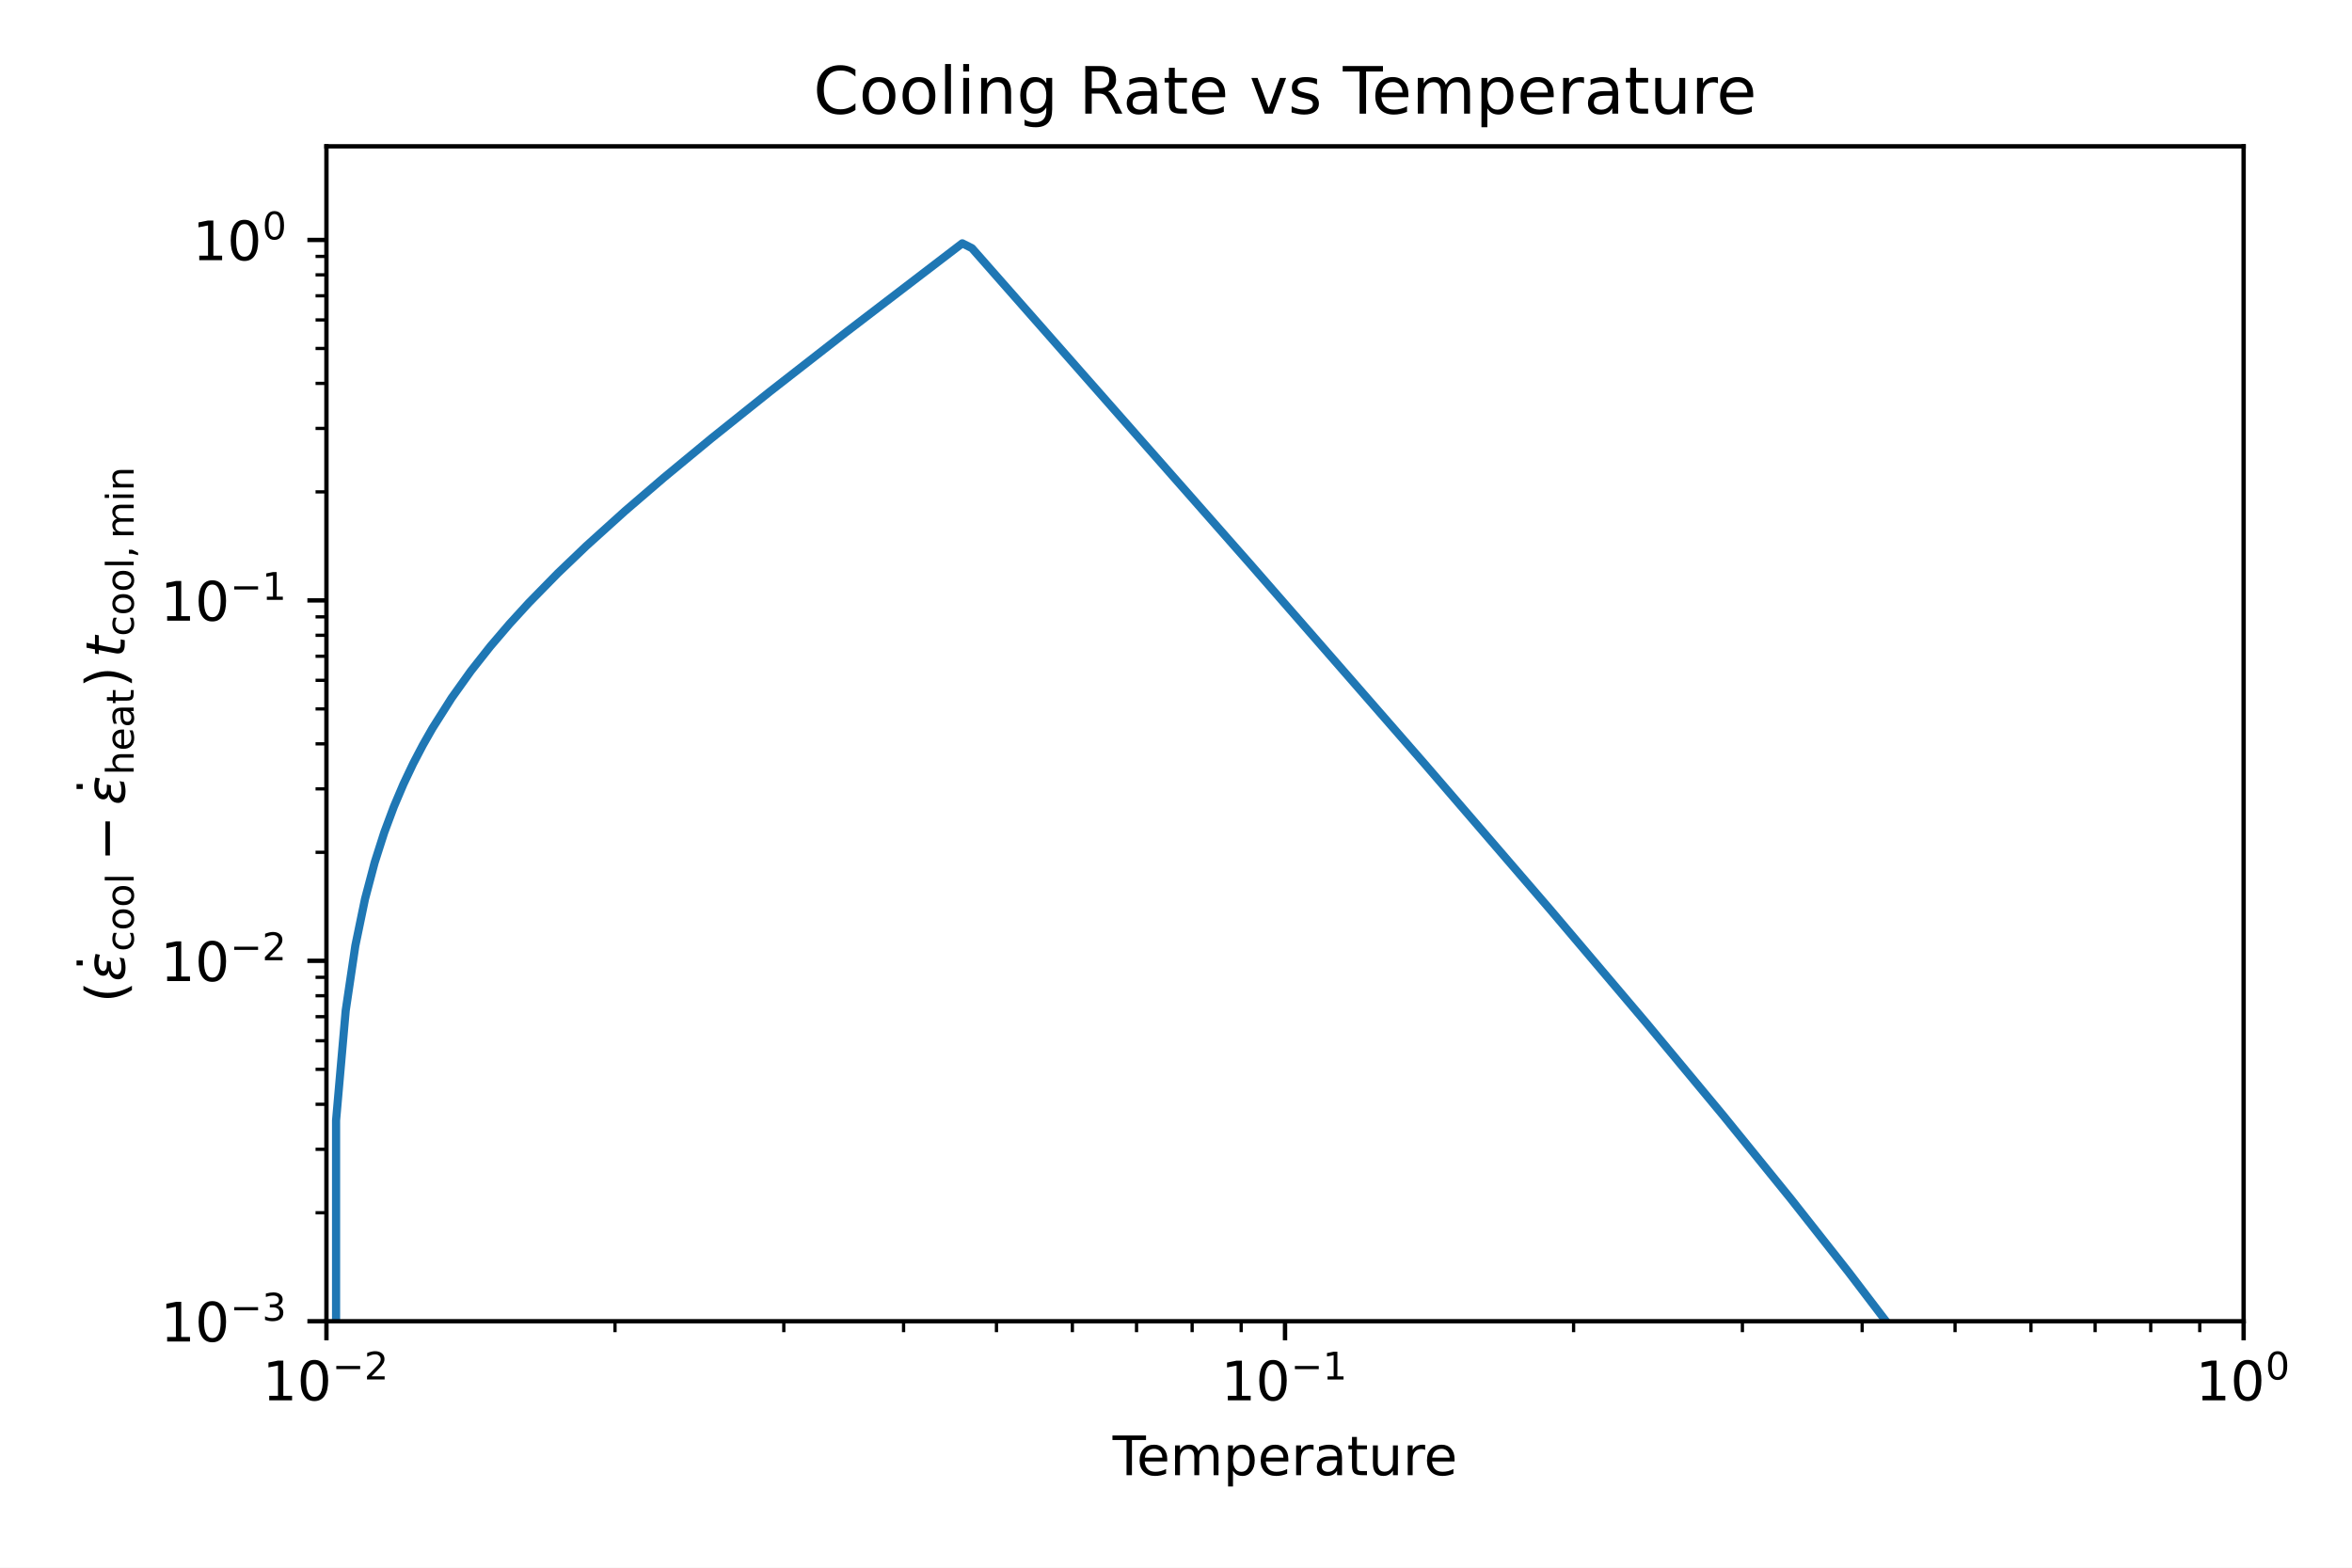
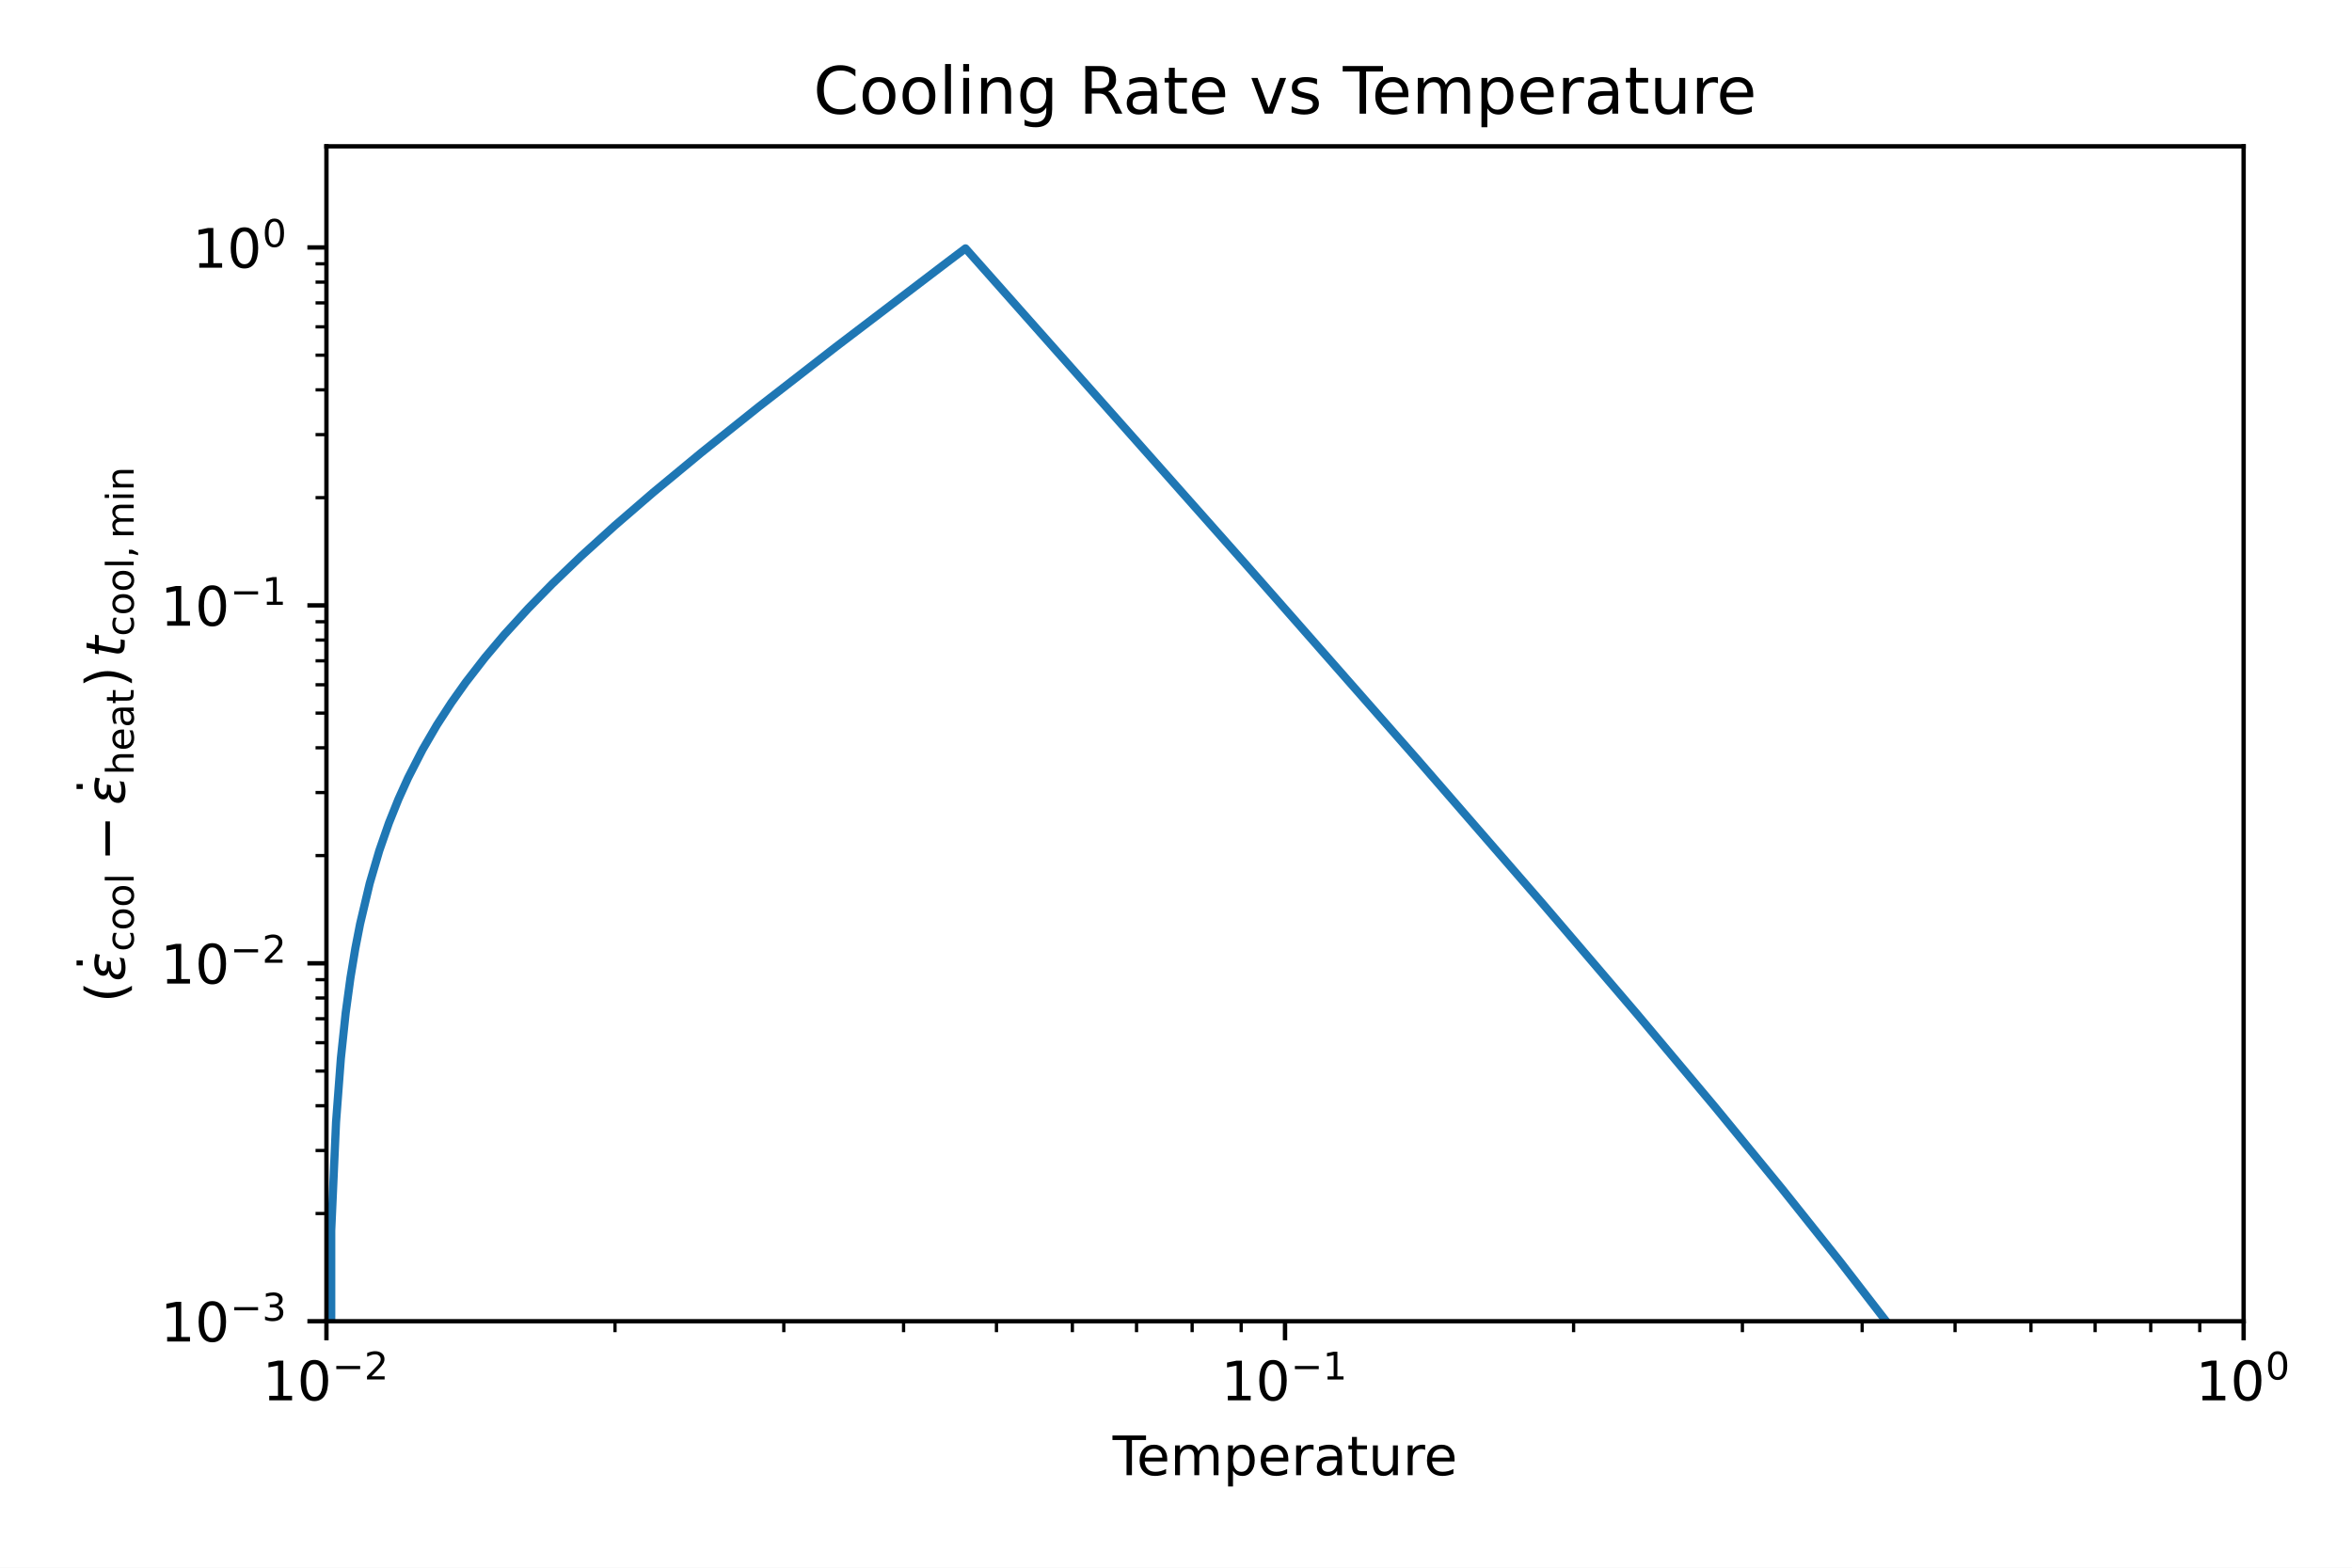
<svg xmlns="http://www.w3.org/2000/svg" xmlns:xlink="http://www.w3.org/1999/xlink" width="432pt" height="288pt" viewBox="0 0 432 288" version="1.1">
  <defs>
    <style type="text/css">*{stroke-linejoin: round; stroke-linecap: butt}</style>
  </defs>
  <g id="figure_1">
    <g id="patch_1">
      <path d="M 0 288  L 432 288  L 432 0  L 0 0  z " style="fill: #ffffff" />
    </g>
    <g id="axes_1">
      <g id="patch_2">
        <path d="M 59.958 242.728  L 412.094 242.728  L 412.094 26.88  L 59.958 26.88  z " style="fill: #ffffff" />
      </g>
      <g id="matplotlib.axis_1">
        <g id="xtick_1">
          <g id="line2d_1">
            <defs>
-               <path id="ma343bfcb32" d="M 0 0  L 0 3.5  " style="stroke: #000000; stroke-width: 0.8" />
+               <path id="ma0cba46d5f" d="M 0 0  L 0 3.5  " style="stroke: #000000; stroke-width: 0.8" />
            </defs>
            <g>
-               <use xlink:href="#ma343bfcb32" x="59.958" y="242.728" style="stroke: #000000; stroke-width: 0.8" />
+               <use xlink:href="#ma0cba46d5f" x="59.958" y="242.728" style="stroke: #000000; stroke-width: 0.8" />
            </g>
          </g>
          <g id="text_1">
            <g transform="translate(48.2083 257.3264) scale(0.1 -0.1)">
              <defs>
                <path id="DejaVuSans-31" d="M 794 531  L 1825 531  L 1825 4091  L 703 3866  L 703 4441  L 1819 4666  L 2450 4666  L 2450 531  L 3481 531  L 3481 0  L 794 0  L 794 531  z " transform="scale(0.015625)" />
                <path id="DejaVuSans-30" d="M 2034 4250  Q 1547 4250 1301 3770  Q 1056 3291 1056 2328  Q 1056 1369 1301 889  Q 1547 409 2034 409  Q 2525 409 2770 889  Q 3016 1369 3016 2328  Q 3016 3291 2770 3770  Q 2525 4250 2034 4250  z M 2034 4750  Q 2819 4750 3233 4129  Q 3647 3509 3647 2328  Q 3647 1150 3233 529  Q 2819 -91 2034 -91  Q 1250 -91 836 529  Q 422 1150 422 2328  Q 422 3509 836 4129  Q 1250 4750 2034 4750  z " transform="scale(0.015625)" />
                <path id="DejaVuSans-2212" d="M 678 2272  L 4684 2272  L 4684 1741  L 678 1741  L 678 2272  z " transform="scale(0.015625)" />
                <path id="DejaVuSans-32" d="M 1228 531  L 3431 531  L 3431 0  L 469 0  L 469 531  Q 828 903 1448 1529  Q 2069 2156 2228 2338  Q 2531 2678 2651 2914  Q 2772 3150 2772 3378  Q 2772 3750 2511 3984  Q 2250 4219 1831 4219  Q 1534 4219 1204 4116  Q 875 4013 500 3803  L 500 4441  Q 881 4594 1212 4672  Q 1544 4750 1819 4750  Q 2544 4750 2975 4387  Q 3406 4025 3406 3419  Q 3406 3131 3298 2873  Q 3191 2616 2906 2266  Q 2828 2175 2409 1742  Q 1991 1309 1228 531  z " transform="scale(0.015625)" />
              </defs>
              <use xlink:href="#DejaVuSans-31" transform="translate(0 0.765625)" />
              <use xlink:href="#DejaVuSans-30" transform="translate(63.62305 0.765625)" />
              <use xlink:href="#DejaVuSans-2212" transform="translate(128.2031 39.04688) scale(0.7)" />
              <use xlink:href="#DejaVuSans-32" transform="translate(186.8555 39.04688) scale(0.7)" />
            </g>
          </g>
        </g>
        <g id="xtick_2">
          <g id="line2d_2">
            <g>
-               <use xlink:href="#ma343bfcb32" x="236.026" y="242.728" style="stroke: #000000; stroke-width: 0.8" />
+               <use xlink:href="#ma0cba46d5f" x="236.026" y="242.728" style="stroke: #000000; stroke-width: 0.8" />
            </g>
          </g>
          <g id="text_2">
            <g transform="translate(224.276 257.3264) scale(0.1 -0.1)">
              <use xlink:href="#DejaVuSans-31" transform="translate(0 0.684375)" />
              <use xlink:href="#DejaVuSans-30" transform="translate(63.62305 0.684375)" />
              <use xlink:href="#DejaVuSans-2212" transform="translate(128.2031 38.96563) scale(0.7)" />
              <use xlink:href="#DejaVuSans-31" transform="translate(186.8555 38.96563) scale(0.7)" />
            </g>
          </g>
        </g>
        <g id="xtick_3">
          <g id="line2d_3">
            <g>
-               <use xlink:href="#ma343bfcb32" x="412.094" y="242.728" style="stroke: #000000; stroke-width: 0.8" />
+               <use xlink:href="#ma0cba46d5f" x="412.094" y="242.728" style="stroke: #000000; stroke-width: 0.8" />
            </g>
          </g>
          <g id="text_3">
            <g transform="translate(403.2937 257.3264) scale(0.1 -0.1)">
              <use xlink:href="#DejaVuSans-31" transform="translate(0 0.765625)" />
              <use xlink:href="#DejaVuSans-30" transform="translate(63.62305 0.765625)" />
              <use xlink:href="#DejaVuSans-30" transform="translate(128.2031 39.04688) scale(0.7)" />
            </g>
          </g>
        </g>
        <g id="xtick_4">
          <g id="line2d_4">
            <defs>
-               <path id="mf8eefe575a" d="M 0 0  L 0 2  " style="stroke: #000000; stroke-width: 0.6" />
+               <path id="m6f1d7d850b" d="M 0 0  L 0 2  " style="stroke: #000000; stroke-width: 0.6" />
            </defs>
            <g>
-               <use xlink:href="#mf8eefe575a" x="112.96" y="242.728" style="stroke: #000000; stroke-width: 0.6" />
+               <use xlink:href="#m6f1d7d850b" x="112.96" y="242.728" style="stroke: #000000; stroke-width: 0.6" />
            </g>
          </g>
        </g>
        <g id="xtick_5">
          <g id="line2d_5">
            <g>
-               <use xlink:href="#mf8eefe575a" x="143.964" y="242.728" style="stroke: #000000; stroke-width: 0.6" />
+               <use xlink:href="#m6f1d7d850b" x="143.964" y="242.728" style="stroke: #000000; stroke-width: 0.6" />
            </g>
          </g>
        </g>
        <g id="xtick_6">
          <g id="line2d_6">
            <g>
-               <use xlink:href="#mf8eefe575a" x="165.962" y="242.728" style="stroke: #000000; stroke-width: 0.6" />
+               <use xlink:href="#m6f1d7d850b" x="165.962" y="242.728" style="stroke: #000000; stroke-width: 0.6" />
            </g>
          </g>
        </g>
        <g id="xtick_7">
          <g id="line2d_7">
            <g>
-               <use xlink:href="#mf8eefe575a" x="183.024" y="242.728" style="stroke: #000000; stroke-width: 0.6" />
+               <use xlink:href="#m6f1d7d850b" x="183.024" y="242.728" style="stroke: #000000; stroke-width: 0.6" />
            </g>
          </g>
        </g>
        <g id="xtick_8">
          <g id="line2d_8">
            <g>
-               <use xlink:href="#mf8eefe575a" x="196.966" y="242.728" style="stroke: #000000; stroke-width: 0.6" />
+               <use xlink:href="#m6f1d7d850b" x="196.966" y="242.728" style="stroke: #000000; stroke-width: 0.6" />
            </g>
          </g>
        </g>
        <g id="xtick_9">
          <g id="line2d_9">
            <g>
-               <use xlink:href="#mf8eefe575a" x="208.753" y="242.728" style="stroke: #000000; stroke-width: 0.6" />
+               <use xlink:href="#m6f1d7d850b" x="208.753" y="242.728" style="stroke: #000000; stroke-width: 0.6" />
            </g>
          </g>
        </g>
        <g id="xtick_10">
          <g id="line2d_10">
            <g>
-               <use xlink:href="#mf8eefe575a" x="218.963" y="242.728" style="stroke: #000000; stroke-width: 0.6" />
+               <use xlink:href="#m6f1d7d850b" x="218.963" y="242.728" style="stroke: #000000; stroke-width: 0.6" />
            </g>
          </g>
        </g>
        <g id="xtick_11">
          <g id="line2d_11">
            <g>
-               <use xlink:href="#mf8eefe575a" x="227.97" y="242.728" style="stroke: #000000; stroke-width: 0.6" />
+               <use xlink:href="#m6f1d7d850b" x="227.97" y="242.728" style="stroke: #000000; stroke-width: 0.6" />
            </g>
          </g>
        </g>
        <g id="xtick_12">
          <g id="line2d_12">
            <g>
-               <use xlink:href="#mf8eefe575a" x="289.028" y="242.728" style="stroke: #000000; stroke-width: 0.6" />
+               <use xlink:href="#m6f1d7d850b" x="289.028" y="242.728" style="stroke: #000000; stroke-width: 0.6" />
            </g>
          </g>
        </g>
        <g id="xtick_13">
          <g id="line2d_13">
            <g>
-               <use xlink:href="#mf8eefe575a" x="320.032" y="242.728" style="stroke: #000000; stroke-width: 0.6" />
+               <use xlink:href="#m6f1d7d850b" x="320.032" y="242.728" style="stroke: #000000; stroke-width: 0.6" />
            </g>
          </g>
        </g>
        <g id="xtick_14">
          <g id="line2d_14">
            <g>
-               <use xlink:href="#mf8eefe575a" x="342.029" y="242.728" style="stroke: #000000; stroke-width: 0.6" />
+               <use xlink:href="#m6f1d7d850b" x="342.029" y="242.728" style="stroke: #000000; stroke-width: 0.6" />
            </g>
          </g>
        </g>
        <g id="xtick_15">
          <g id="line2d_15">
            <g>
-               <use xlink:href="#mf8eefe575a" x="359.092" y="242.728" style="stroke: #000000; stroke-width: 0.6" />
+               <use xlink:href="#m6f1d7d850b" x="359.092" y="242.728" style="stroke: #000000; stroke-width: 0.6" />
            </g>
          </g>
        </g>
        <g id="xtick_16">
          <g id="line2d_16">
            <g>
-               <use xlink:href="#mf8eefe575a" x="373.033" y="242.728" style="stroke: #000000; stroke-width: 0.6" />
+               <use xlink:href="#m6f1d7d850b" x="373.033" y="242.728" style="stroke: #000000; stroke-width: 0.6" />
            </g>
          </g>
        </g>
        <g id="xtick_17">
          <g id="line2d_17">
            <g>
-               <use xlink:href="#mf8eefe575a" x="384.82" y="242.728" style="stroke: #000000; stroke-width: 0.6" />
+               <use xlink:href="#m6f1d7d850b" x="384.82" y="242.728" style="stroke: #000000; stroke-width: 0.6" />
            </g>
          </g>
        </g>
        <g id="xtick_18">
          <g id="line2d_18">
            <g>
-               <use xlink:href="#mf8eefe575a" x="395.031" y="242.728" style="stroke: #000000; stroke-width: 0.6" />
+               <use xlink:href="#m6f1d7d850b" x="395.031" y="242.728" style="stroke: #000000; stroke-width: 0.6" />
            </g>
          </g>
        </g>
        <g id="xtick_19">
          <g id="line2d_19">
            <g>
-               <use xlink:href="#mf8eefe575a" x="404.037" y="242.728" style="stroke: #000000; stroke-width: 0.6" />
+               <use xlink:href="#m6f1d7d850b" x="404.037" y="242.728" style="stroke: #000000; stroke-width: 0.6" />
            </g>
          </g>
        </g>
        <g id="text_4">
          <g transform="translate(204.3564 271.0046) scale(0.1 -0.1)">
            <defs>
              <path id="DejaVuSans-54" d="M -19 4666  L 3928 4666  L 3928 4134  L 2272 4134  L 2272 0  L 1638 0  L 1638 4134  L -19 4134  L -19 4666  z " transform="scale(0.015625)" />
              <path id="DejaVuSans-65" d="M 3597 1894  L 3597 1613  L 953 1613  Q 991 1019 1311 708  Q 1631 397 2203 397  Q 2534 397 2845 478  Q 3156 559 3463 722  L 3463 178  Q 3153 47 2828 -22  Q 2503 -91 2169 -91  Q 1331 -91 842 396  Q 353 884 353 1716  Q 353 2575 817 3079  Q 1281 3584 2069 3584  Q 2775 3584 3186 3129  Q 3597 2675 3597 1894  z M 3022 2063  Q 3016 2534 2758 2815  Q 2500 3097 2075 3097  Q 1594 3097 1305 2825  Q 1016 2553 972 2059  L 3022 2063  z " transform="scale(0.015625)" />
              <path id="DejaVuSans-6d" d="M 3328 2828  Q 3544 3216 3844 3400  Q 4144 3584 4550 3584  Q 5097 3584 5394 3201  Q 5691 2819 5691 2113  L 5691 0  L 5113 0  L 5113 2094  Q 5113 2597 4934 2840  Q 4756 3084 4391 3084  Q 3944 3084 3684 2787  Q 3425 2491 3425 1978  L 3425 0  L 2847 0  L 2847 2094  Q 2847 2600 2669 2842  Q 2491 3084 2119 3084  Q 1678 3084 1418 2786  Q 1159 2488 1159 1978  L 1159 0  L 581 0  L 581 3500  L 1159 3500  L 1159 2956  Q 1356 3278 1631 3431  Q 1906 3584 2284 3584  Q 2666 3584 2933 3390  Q 3200 3197 3328 2828  z " transform="scale(0.015625)" />
              <path id="DejaVuSans-70" d="M 1159 525  L 1159 -1331  L 581 -1331  L 581 3500  L 1159 3500  L 1159 2969  Q 1341 3281 1617 3432  Q 1894 3584 2278 3584  Q 2916 3584 3314 3078  Q 3713 2572 3713 1747  Q 3713 922 3314 415  Q 2916 -91 2278 -91  Q 1894 -91 1617 61  Q 1341 213 1159 525  z M 3116 1747  Q 3116 2381 2855 2742  Q 2594 3103 2138 3103  Q 1681 3103 1420 2742  Q 1159 2381 1159 1747  Q 1159 1113 1420 752  Q 1681 391 2138 391  Q 2594 391 2855 752  Q 3116 1113 3116 1747  z " transform="scale(0.015625)" />
              <path id="DejaVuSans-72" d="M 2631 2963  Q 2534 3019 2420 3045  Q 2306 3072 2169 3072  Q 1681 3072 1420 2755  Q 1159 2438 1159 1844  L 1159 0  L 581 0  L 581 3500  L 1159 3500  L 1159 2956  Q 1341 3275 1631 3429  Q 1922 3584 2338 3584  Q 2397 3584 2469 3576  Q 2541 3569 2628 3553  L 2631 2963  z " transform="scale(0.015625)" />
              <path id="DejaVuSans-61" d="M 2194 1759  Q 1497 1759 1228 1600  Q 959 1441 959 1056  Q 959 750 1161 570  Q 1363 391 1709 391  Q 2188 391 2477 730  Q 2766 1069 2766 1631  L 2766 1759  L 2194 1759  z M 3341 1997  L 3341 0  L 2766 0  L 2766 531  Q 2569 213 2275 61  Q 1981 -91 1556 -91  Q 1019 -91 701 211  Q 384 513 384 1019  Q 384 1609 779 1909  Q 1175 2209 1959 2209  L 2766 2209  L 2766 2266  Q 2766 2663 2505 2880  Q 2244 3097 1772 3097  Q 1472 3097 1187 3025  Q 903 2953 641 2809  L 641 3341  Q 956 3463 1253 3523  Q 1550 3584 1831 3584  Q 2591 3584 2966 3190  Q 3341 2797 3341 1997  z " transform="scale(0.015625)" />
              <path id="DejaVuSans-74" d="M 1172 4494  L 1172 3500  L 2356 3500  L 2356 3053  L 1172 3053  L 1172 1153  Q 1172 725 1289 603  Q 1406 481 1766 481  L 2356 481  L 2356 0  L 1766 0  Q 1100 0 847 248  Q 594 497 594 1153  L 594 3053  L 172 3053  L 172 3500  L 594 3500  L 594 4494  L 1172 4494  z " transform="scale(0.015625)" />
              <path id="DejaVuSans-75" d="M 544 1381  L 544 3500  L 1119 3500  L 1119 1403  Q 1119 906 1312 657  Q 1506 409 1894 409  Q 2359 409 2629 706  Q 2900 1003 2900 1516  L 2900 3500  L 3475 3500  L 3475 0  L 2900 0  L 2900 538  Q 2691 219 2414 64  Q 2138 -91 1772 -91  Q 1169 -91 856 284  Q 544 659 544 1381  z M 1991 3584  L 1991 3584  z " transform="scale(0.015625)" />
            </defs>
            <use xlink:href="#DejaVuSans-54" />
            <use xlink:href="#DejaVuSans-65" transform="translate(44.08398 0)" />
            <use xlink:href="#DejaVuSans-6d" transform="translate(105.6074 0)" />
            <use xlink:href="#DejaVuSans-70" transform="translate(203.0195 0)" />
            <use xlink:href="#DejaVuSans-65" transform="translate(266.4961 0)" />
            <use xlink:href="#DejaVuSans-72" transform="translate(328.0195 0)" />
            <use xlink:href="#DejaVuSans-61" transform="translate(369.1328 0)" />
            <use xlink:href="#DejaVuSans-74" transform="translate(430.4121 0)" />
            <use xlink:href="#DejaVuSans-75" transform="translate(469.6211 0)" />
            <use xlink:href="#DejaVuSans-72" transform="translate(533 0)" />
            <use xlink:href="#DejaVuSans-65" transform="translate(571.8633 0)" />
          </g>
        </g>
      </g>
      <g id="matplotlib.axis_2">
        <g id="ytick_1">
          <g id="line2d_20">
            <defs>
-               <path id="mff6bda0720" d="M 0 0  L -3.5 0  " style="stroke: #000000; stroke-width: 0.8" />
+               <path id="m387586d497" d="M 0 0  L -3.5 0  " style="stroke: #000000; stroke-width: 0.8" />
            </defs>
            <g>
-               <use xlink:href="#mff6bda0720" x="59.958" y="242.728" style="stroke: #000000; stroke-width: 0.8" />
+               <use xlink:href="#m387586d497" x="59.958" y="242.728" style="stroke: #000000; stroke-width: 0.8" />
            </g>
          </g>
          <g id="text_5">
            <g transform="translate(29.4583 246.5272) scale(0.1 -0.1)">
              <defs>
                <path id="DejaVuSans-33" d="M 2597 2516  Q 3050 2419 3304 2112  Q 3559 1806 3559 1356  Q 3559 666 3084 287  Q 2609 -91 1734 -91  Q 1441 -91 1130 -33  Q 819 25 488 141  L 488 750  Q 750 597 1062 519  Q 1375 441 1716 441  Q 2309 441 2620 675  Q 2931 909 2931 1356  Q 2931 1769 2642 2001  Q 2353 2234 1838 2234  L 1294 2234  L 1294 2753  L 1863 2753  Q 2328 2753 2575 2939  Q 2822 3125 2822 3475  Q 2822 3834 2567 4026  Q 2313 4219 1838 4219  Q 1578 4219 1281 4162  Q 984 4106 628 3988  L 628 4550  Q 988 4650 1302 4700  Q 1616 4750 1894 4750  Q 2613 4750 3031 4423  Q 3450 4097 3450 3541  Q 3450 3153 3228 2886  Q 3006 2619 2597 2516  z " transform="scale(0.015625)" />
              </defs>
              <use xlink:href="#DejaVuSans-31" transform="translate(0 0.765625)" />
              <use xlink:href="#DejaVuSans-30" transform="translate(63.62305 0.765625)" />
              <use xlink:href="#DejaVuSans-2212" transform="translate(128.2031 39.04688) scale(0.7)" />
              <use xlink:href="#DejaVuSans-33" transform="translate(186.8555 39.04688) scale(0.7)" />
            </g>
          </g>
        </g>
        <g id="ytick_2">
          <g id="line2d_21">
            <g>
-               <use xlink:href="#mff6bda0720" x="59.958" y="176.512" style="stroke: #000000; stroke-width: 0.8" />
+               <use xlink:href="#m387586d497" x="59.958" y="176.971" style="stroke: #000000; stroke-width: 0.8" />
            </g>
          </g>
          <g id="text_6">
-             <g transform="translate(29.4583 180.3111) scale(0.1 -0.1)">
+             <g transform="translate(29.4583 180.7702) scale(0.1 -0.1)">
              <use xlink:href="#DejaVuSans-31" transform="translate(0 0.765625)" />
              <use xlink:href="#DejaVuSans-30" transform="translate(63.62305 0.765625)" />
              <use xlink:href="#DejaVuSans-2212" transform="translate(128.2031 39.04688) scale(0.7)" />
              <use xlink:href="#DejaVuSans-32" transform="translate(186.8555 39.04688) scale(0.7)" />
            </g>
          </g>
        </g>
        <g id="ytick_3">
          <g id="line2d_22">
            <g>
-               <use xlink:href="#mff6bda0720" x="59.958" y="110.296" style="stroke: #000000; stroke-width: 0.8" />
+               <use xlink:href="#m387586d497" x="59.958" y="111.214" style="stroke: #000000; stroke-width: 0.8" />
            </g>
          </g>
          <g id="text_7">
-             <g transform="translate(29.4583 114.095) scale(0.1 -0.1)">
+             <g transform="translate(29.4583 115.0132) scale(0.1 -0.1)">
              <use xlink:href="#DejaVuSans-31" transform="translate(0 0.684375)" />
              <use xlink:href="#DejaVuSans-30" transform="translate(63.62305 0.684375)" />
              <use xlink:href="#DejaVuSans-2212" transform="translate(128.2031 38.96563) scale(0.7)" />
              <use xlink:href="#DejaVuSans-31" transform="translate(186.8555 38.96563) scale(0.7)" />
            </g>
          </g>
        </g>
        <g id="ytick_4">
          <g id="line2d_23">
            <g>
-               <use xlink:href="#mff6bda0720" x="59.958" y="44.08" style="stroke: #000000; stroke-width: 0.8" />
+               <use xlink:href="#m387586d497" x="59.958" y="45.457" style="stroke: #000000; stroke-width: 0.8" />
            </g>
          </g>
          <g id="text_8">
-             <g transform="translate(35.3583 47.87883) scale(0.1 -0.1)">
+             <g transform="translate(35.3583 49.25621) scale(0.1 -0.1)">
              <use xlink:href="#DejaVuSans-31" transform="translate(0 0.765625)" />
              <use xlink:href="#DejaVuSans-30" transform="translate(63.62305 0.765625)" />
              <use xlink:href="#DejaVuSans-30" transform="translate(128.2031 39.04688) scale(0.7)" />
            </g>
          </g>
        </g>
        <g id="ytick_5">
          <g id="line2d_24">
            <defs>
-               <path id="m03f701e893" d="M 0 0  L -2 0  " style="stroke: #000000; stroke-width: 0.6" />
+               <path id="m80e319ee38" d="M 0 0  L -2 0  " style="stroke: #000000; stroke-width: 0.6" />
            </defs>
            <g>
-               <use xlink:href="#m03f701e893" x="59.958" y="222.795" style="stroke: #000000; stroke-width: 0.6" />
+               <use xlink:href="#m80e319ee38" x="59.958" y="222.933" style="stroke: #000000; stroke-width: 0.6" />
            </g>
          </g>
        </g>
        <g id="ytick_6">
          <g id="line2d_25">
            <g>
-               <use xlink:href="#m03f701e893" x="59.958" y="211.135" style="stroke: #000000; stroke-width: 0.6" />
+               <use xlink:href="#m80e319ee38" x="59.958" y="211.354" style="stroke: #000000; stroke-width: 0.6" />
            </g>
          </g>
        </g>
        <g id="ytick_7">
          <g id="line2d_26">
            <g>
-               <use xlink:href="#m03f701e893" x="59.958" y="202.862" style="stroke: #000000; stroke-width: 0.6" />
+               <use xlink:href="#m80e319ee38" x="59.958" y="203.138" style="stroke: #000000; stroke-width: 0.6" />
            </g>
          </g>
        </g>
        <g id="ytick_8">
          <g id="line2d_27">
            <g>
-               <use xlink:href="#m03f701e893" x="59.958" y="196.445" style="stroke: #000000; stroke-width: 0.6" />
+               <use xlink:href="#m80e319ee38" x="59.958" y="196.766" style="stroke: #000000; stroke-width: 0.6" />
            </g>
          </g>
        </g>
        <g id="ytick_9">
          <g id="line2d_28">
            <g>
-               <use xlink:href="#m03f701e893" x="59.958" y="191.202" style="stroke: #000000; stroke-width: 0.6" />
+               <use xlink:href="#m80e319ee38" x="59.958" y="191.559" style="stroke: #000000; stroke-width: 0.6" />
            </g>
          </g>
        </g>
        <g id="ytick_10">
          <g id="line2d_29">
            <g>
-               <use xlink:href="#m03f701e893" x="59.958" y="186.769" style="stroke: #000000; stroke-width: 0.6" />
+               <use xlink:href="#m80e319ee38" x="59.958" y="187.157" style="stroke: #000000; stroke-width: 0.6" />
            </g>
          </g>
        </g>
        <g id="ytick_11">
          <g id="line2d_30">
            <g>
-               <use xlink:href="#m03f701e893" x="59.958" y="182.929" style="stroke: #000000; stroke-width: 0.6" />
+               <use xlink:href="#m80e319ee38" x="59.958" y="183.344" style="stroke: #000000; stroke-width: 0.6" />
            </g>
          </g>
        </g>
        <g id="ytick_12">
          <g id="line2d_31">
            <g>
-               <use xlink:href="#m03f701e893" x="59.958" y="179.542" style="stroke: #000000; stroke-width: 0.6" />
+               <use xlink:href="#m80e319ee38" x="59.958" y="179.98" style="stroke: #000000; stroke-width: 0.6" />
            </g>
          </g>
        </g>
        <g id="ytick_13">
          <g id="line2d_32">
            <g>
-               <use xlink:href="#m03f701e893" x="59.958" y="156.579" style="stroke: #000000; stroke-width: 0.6" />
+               <use xlink:href="#m80e319ee38" x="59.958" y="157.176" style="stroke: #000000; stroke-width: 0.6" />
            </g>
          </g>
        </g>
        <g id="ytick_14">
          <g id="line2d_33">
            <g>
-               <use xlink:href="#m03f701e893" x="59.958" y="144.919" style="stroke: #000000; stroke-width: 0.6" />
+               <use xlink:href="#m80e319ee38" x="59.958" y="145.597" style="stroke: #000000; stroke-width: 0.6" />
            </g>
          </g>
        </g>
        <g id="ytick_15">
          <g id="line2d_34">
            <g>
-               <use xlink:href="#m03f701e893" x="59.958" y="136.646" style="stroke: #000000; stroke-width: 0.6" />
+               <use xlink:href="#m80e319ee38" x="59.958" y="137.381" style="stroke: #000000; stroke-width: 0.6" />
            </g>
          </g>
        </g>
        <g id="ytick_16">
          <g id="line2d_35">
            <g>
-               <use xlink:href="#m03f701e893" x="59.958" y="130.229" style="stroke: #000000; stroke-width: 0.6" />
+               <use xlink:href="#m80e319ee38" x="59.958" y="131.009" style="stroke: #000000; stroke-width: 0.6" />
            </g>
          </g>
        </g>
        <g id="ytick_17">
          <g id="line2d_36">
            <g>
-               <use xlink:href="#m03f701e893" x="59.958" y="124.986" style="stroke: #000000; stroke-width: 0.6" />
+               <use xlink:href="#m80e319ee38" x="59.958" y="125.802" style="stroke: #000000; stroke-width: 0.6" />
            </g>
          </g>
        </g>
        <g id="ytick_18">
          <g id="line2d_37">
            <g>
-               <use xlink:href="#m03f701e893" x="59.958" y="120.553" style="stroke: #000000; stroke-width: 0.6" />
+               <use xlink:href="#m80e319ee38" x="59.958" y="121.4" style="stroke: #000000; stroke-width: 0.6" />
            </g>
          </g>
        </g>
        <g id="ytick_19">
          <g id="line2d_38">
            <g>
-               <use xlink:href="#m03f701e893" x="59.958" y="116.713" style="stroke: #000000; stroke-width: 0.6" />
+               <use xlink:href="#m80e319ee38" x="59.958" y="117.587" style="stroke: #000000; stroke-width: 0.6" />
            </g>
          </g>
        </g>
        <g id="ytick_20">
          <g id="line2d_39">
            <g>
-               <use xlink:href="#m03f701e893" x="59.958" y="113.326" style="stroke: #000000; stroke-width: 0.6" />
+               <use xlink:href="#m80e319ee38" x="59.958" y="114.223" style="stroke: #000000; stroke-width: 0.6" />
            </g>
          </g>
        </g>
        <g id="ytick_21">
          <g id="line2d_40">
            <g>
-               <use xlink:href="#m03f701e893" x="59.958" y="90.363" style="stroke: #000000; stroke-width: 0.6" />
+               <use xlink:href="#m80e319ee38" x="59.958" y="91.419" style="stroke: #000000; stroke-width: 0.6" />
            </g>
          </g>
        </g>
        <g id="ytick_22">
          <g id="line2d_41">
            <g>
-               <use xlink:href="#m03f701e893" x="59.958" y="78.703" style="stroke: #000000; stroke-width: 0.6" />
+               <use xlink:href="#m80e319ee38" x="59.958" y="79.84" style="stroke: #000000; stroke-width: 0.6" />
            </g>
          </g>
        </g>
        <g id="ytick_23">
          <g id="line2d_42">
            <g>
-               <use xlink:href="#m03f701e893" x="59.958" y="70.43" style="stroke: #000000; stroke-width: 0.6" />
+               <use xlink:href="#m80e319ee38" x="59.958" y="71.624" style="stroke: #000000; stroke-width: 0.6" />
            </g>
          </g>
        </g>
        <g id="ytick_24">
          <g id="line2d_43">
            <g>
-               <use xlink:href="#m03f701e893" x="59.958" y="64.013" style="stroke: #000000; stroke-width: 0.6" />
+               <use xlink:href="#m80e319ee38" x="59.958" y="65.252" style="stroke: #000000; stroke-width: 0.6" />
            </g>
          </g>
        </g>
        <g id="ytick_25">
          <g id="line2d_44">
            <g>
-               <use xlink:href="#m03f701e893" x="59.958" y="58.77" style="stroke: #000000; stroke-width: 0.6" />
+               <use xlink:href="#m80e319ee38" x="59.958" y="60.045" style="stroke: #000000; stroke-width: 0.6" />
            </g>
          </g>
        </g>
        <g id="ytick_26">
          <g id="line2d_45">
            <g>
-               <use xlink:href="#m03f701e893" x="59.958" y="54.337" style="stroke: #000000; stroke-width: 0.6" />
+               <use xlink:href="#m80e319ee38" x="59.958" y="55.643" style="stroke: #000000; stroke-width: 0.6" />
            </g>
          </g>
        </g>
        <g id="ytick_27">
          <g id="line2d_46">
            <g>
-               <use xlink:href="#m03f701e893" x="59.958" y="50.497" style="stroke: #000000; stroke-width: 0.6" />
+               <use xlink:href="#m80e319ee38" x="59.958" y="51.83" style="stroke: #000000; stroke-width: 0.6" />
            </g>
          </g>
        </g>
        <g id="ytick_28">
          <g id="line2d_47">
            <g>
-               <use xlink:href="#m03f701e893" x="59.958" y="47.109" style="stroke: #000000; stroke-width: 0.6" />
+               <use xlink:href="#m80e319ee38" x="59.958" y="48.466" style="stroke: #000000; stroke-width: 0.6" />
            </g>
          </g>
        </g>
        <g id="text_9">
          <g transform="translate(22.9583 184.204) rotate(-90) scale(0.1 -0.1)">
            <defs>
              <path id="DejaVuSans-28" d="M 1984 4856  Q 1566 4138 1362 3434  Q 1159 2731 1159 2009  Q 1159 1288 1364 580  Q 1569 -128 1984 -844  L 1484 -844  Q 1016 -109 783 600  Q 550 1309 550 2009  Q 550 2706 781 3412  Q 1013 4119 1484 4856  L 1984 4856  z " transform="scale(0.015625)" />
              <path id="DejaVuSans-307" d="M -1894 4863  L -1319 4863  L -1319 4134  L -1894 4134  L -1894 4863  z M -1600 3584  L -1600 3584  z " transform="scale(0.015625)" />
              <path id="DejaVuSans-Oblique-3b5" d="M 1263 1888  Q 925 1963 778 2166  Q 669 2309 669 2503  Q 669 3034 1175 3344  Q 1575 3588 2188 3588  Q 2425 3588 2684 3550  Q 2944 3513 3234 3438  L 3134 2916  Q 2847 3006 2606 3047  Q 2359 3088 2138 3088  Q 1766 3088 1522 2944  Q 1228 2772 1228 2522  Q 1228 2356 1381 2241  Q 1563 2103 1925 2103  L 2409 2103  L 2319 1628  L 1856 1628  Q 1425 1628 1172 1469  Q 828 1253 828 916  Q 828 703 1013 563  Q 1244 388 1716 388  Q 2006 388 2284 444  Q 2563 503 2806 619  L 2700 84  Q 2403 -3 2131 -47  Q 1859 -91 1609 -91  Q 866 -91 516 194  Q 250 413 250 781  Q 250 1278 600 1584  Q 859 1813 1263 1888  z " transform="scale(0.015625)" />
              <path id="DejaVuSans-63" d="M 3122 3366  L 3122 2828  Q 2878 2963 2633 3030  Q 2388 3097 2138 3097  Q 1578 3097 1268 2742  Q 959 2388 959 1747  Q 959 1106 1268 751  Q 1578 397 2138 397  Q 2388 397 2633 464  Q 2878 531 3122 666  L 3122 134  Q 2881 22 2623 -34  Q 2366 -91 2075 -91  Q 1284 -91 818 406  Q 353 903 353 1747  Q 353 2603 823 3093  Q 1294 3584 2113 3584  Q 2378 3584 2631 3529  Q 2884 3475 3122 3366  z " transform="scale(0.015625)" />
              <path id="DejaVuSans-6f" d="M 1959 3097  Q 1497 3097 1228 2736  Q 959 2375 959 1747  Q 959 1119 1226 758  Q 1494 397 1959 397  Q 2419 397 2687 759  Q 2956 1122 2956 1747  Q 2956 2369 2687 2733  Q 2419 3097 1959 3097  z M 1959 3584  Q 2709 3584 3137 3096  Q 3566 2609 3566 1747  Q 3566 888 3137 398  Q 2709 -91 1959 -91  Q 1206 -91 779 398  Q 353 888 353 1747  Q 353 2609 779 3096  Q 1206 3584 1959 3584  z " transform="scale(0.015625)" />
              <path id="DejaVuSans-6c" d="M 603 4863  L 1178 4863  L 1178 0  L 603 0  L 603 4863  z " transform="scale(0.015625)" />
              <path id="DejaVuSans-68" d="M 3513 2113  L 3513 0  L 2938 0  L 2938 2094  Q 2938 2591 2744 2837  Q 2550 3084 2163 3084  Q 1697 3084 1428 2787  Q 1159 2491 1159 1978  L 1159 0  L 581 0  L 581 4863  L 1159 4863  L 1159 2956  Q 1366 3272 1645 3428  Q 1925 3584 2291 3584  Q 2894 3584 3203 3211  Q 3513 2838 3513 2113  z " transform="scale(0.015625)" />
              <path id="DejaVuSans-29" d="M 513 4856  L 1013 4856  Q 1481 4119 1714 3412  Q 1947 2706 1947 2009  Q 1947 1309 1714 600  Q 1481 -109 1013 -844  L 513 -844  Q 928 -128 1133 580  Q 1338 1288 1338 2009  Q 1338 2731 1133 3434  Q 928 4138 513 4856  z " transform="scale(0.015625)" />
              <path id="DejaVuSans-Oblique-74" d="M 2706 3500  L 2619 3053  L 1472 3053  L 1100 1153  Q 1081 1047 1072 975  Q 1063 903 1063 863  Q 1063 663 1183 572  Q 1303 481 1569 481  L 2150 481  L 2053 0  L 1503 0  Q 991 0 739 200  Q 488 400 488 806  Q 488 878 497 964  Q 506 1050 525 1153  L 897 3053  L 409 3053  L 500 3500  L 978 3500  L 1172 4494  L 1747 4494  L 1556 3500  L 2706 3500  z " transform="scale(0.015625)" />
              <path id="DejaVuSans-2c" d="M 750 794  L 1409 794  L 1409 256  L 897 -744  L 494 -744  L 750 256  L 750 794  z " transform="scale(0.015625)" />
              <path id="DejaVuSans-69" d="M 603 3500  L 1178 3500  L 1178 0  L 603 0  L 603 3500  z M 603 4863  L 1178 4863  L 1178 4134  L 603 4134  L 603 4863  z " transform="scale(0.015625)" />
              <path id="DejaVuSans-6e" d="M 3513 2113  L 3513 0  L 2938 0  L 2938 2094  Q 2938 2591 2744 2837  Q 2550 3084 2163 3084  Q 1697 3084 1428 2787  Q 1159 2491 1159 1978  L 1159 0  L 581 0  L 581 3500  L 1159 3500  L 1159 2956  Q 1366 3272 1645 3428  Q 1925 3584 2291 3584  Q 2894 3584 3203 3211  Q 3513 2838 3513 2113  z " transform="scale(0.015625)" />
            </defs>
            <use xlink:href="#DejaVuSans-28" transform="translate(0 0.453125)" />
            <use xlink:href="#DejaVuSans-307" transform="translate(98.1206 13.01562)" />
            <use xlink:href="#DejaVuSans-Oblique-3b5" transform="translate(39.01367 0.453125)" />
            <use xlink:href="#DejaVuSans-63" transform="translate(94.02344 -15.95312) scale(0.7)" />
            <use xlink:href="#DejaVuSans-6f" transform="translate(132.5098 -15.95312) scale(0.7)" />
            <use xlink:href="#DejaVuSans-6f" transform="translate(175.3369 -15.95312) scale(0.7)" />
            <use xlink:href="#DejaVuSans-6c" transform="translate(218.1641 -15.95312) scale(0.7)" />
            <use xlink:href="#DejaVuSans-2212" transform="translate(259.8291 0.453125)" />
            <use xlink:href="#DejaVuSans-307" transform="translate(422.2075 13.01562)" />
            <use xlink:href="#DejaVuSans-Oblique-3b5" transform="translate(363.1006 0.453125)" />
            <use xlink:href="#DejaVuSans-68" transform="translate(418.1104 -15.95312) scale(0.7)" />
            <use xlink:href="#DejaVuSans-65" transform="translate(462.4756 -15.95312) scale(0.7)" />
            <use xlink:href="#DejaVuSans-61" transform="translate(505.542 -15.95312) scale(0.7)" />
            <use xlink:href="#DejaVuSans-74" transform="translate(548.4375 -15.95312) scale(0.7)" />
            <use xlink:href="#DejaVuSans-29" transform="translate(578.6182 0.453125)" />
            <use xlink:href="#DejaVuSans-Oblique-74" transform="translate(633.8675 0.453125)" />
            <use xlink:href="#DejaVuSans-63" transform="translate(673.0765 -15.95312) scale(0.7)" />
            <use xlink:href="#DejaVuSans-6f" transform="translate(711.5628 -15.95312) scale(0.7)" />
            <use xlink:href="#DejaVuSans-6f" transform="translate(754.39 -15.95312) scale(0.7)" />
            <use xlink:href="#DejaVuSans-6c" transform="translate(797.2171 -15.95312) scale(0.7)" />
            <use xlink:href="#DejaVuSans-2c" transform="translate(816.6654 -15.95312) scale(0.7)" />
            <use xlink:href="#DejaVuSans-6d" transform="translate(852.554 -15.95312) scale(0.7)" />
            <use xlink:href="#DejaVuSans-69" transform="translate(920.7425 -15.95312) scale(0.7)" />
            <use xlink:href="#DejaVuSans-6e" transform="translate(940.1908 -15.95312) scale(0.7)" />
          </g>
        </g>
      </g>
      <g id="line2d_48">
-         <path d="M 61.726 289  L 61.728 205.819  L 63.497 185.643  L 65.267 173.726  L 67.036 165.181  L 68.806 158.478  L 70.575 152.935  L 72.345 148.188  L 74.114 144.02  L 75.884 140.29  L 77.654 136.904  L 79.423 133.794  L 82.962 128.209  L 86.501 123.258  L 90.04 118.77  L 93.579 114.63  L 97.118 110.759  L 102.427 105.337  L 107.735 100.258  L 114.814 93.867  L 121.892 87.785  L 130.739 80.474  L 141.356 71.982  L 155.513 60.945  L 176.747 44.701  L 178.516 45.588  L 229.833 103.855  L 261.684 140.349  L 284.688 167.046  L 302.383 187.923  L 316.539 204.961  L 328.926 220.234  L 339.543 233.712  L 348.391 245.323  L 355.469 254.949  L 362.547 264.975  L 367.856 272.839  L 373.164 281.089  L 377.971 289  L 377.971 289  " clip-path="url(#p749cdf8ee5)" style="fill: none; stroke: #1f77b4; stroke-width: 1.5; stroke-linecap: square" />
+         <path d="M 60.84 289  L 60.841 226.058  L 61.723 206.148  L 62.606 194.45  L 63.488 186.112  L 64.371 179.614  L 65.254 174.278  L 66.136 169.743  L 67.901 162.29  L 69.666 156.269  L 71.431 151.194  L 73.196 146.79  L 74.962 142.884  L 77.609 137.719  L 80.257 133.173  L 82.904 129.087  L 85.552 125.354  L 89.082 120.798  L 92.612 116.612  L 97.025 111.773  L 101.438 107.263  L 106.733 102.176  L 112.911 96.571  L 119.971 90.474  L 128.797 83.171  L 139.387 74.713  L 153.508 63.744  L 173.807 48.294  L 177.337 45.629  L 228.524 103.336  L 260.296 139.471  L 283.242 165.892  L 300.893 186.542  L 315.014 203.381  L 327.369 218.461  L 337.96 231.75  L 346.785 243.182  L 354.728 253.848  L 361.789 263.732  L 367.966 272.797  L 373.262 280.977  L 378.164 289  L 378.164 289  " clip-path="url(#p2c8ff3c700)" style="fill: none; stroke: #1f77b4; stroke-width: 1.5; stroke-linecap: square" />
      </g>
      <g id="patch_3">
        <path d="M 59.958 242.728  L 59.958 26.88  " style="fill: none; stroke: #000000; stroke-width: 0.8; stroke-linejoin: miter; stroke-linecap: square" />
      </g>
      <g id="patch_4">
        <path d="M 412.094 242.728  L 412.094 26.88  " style="fill: none; stroke: #000000; stroke-width: 0.8; stroke-linejoin: miter; stroke-linecap: square" />
      </g>
      <g id="patch_5">
        <path d="M 59.958 242.728  L 412.094 242.728  " style="fill: none; stroke: #000000; stroke-width: 0.8; stroke-linejoin: miter; stroke-linecap: square" />
      </g>
      <g id="patch_6">
        <path d="M 59.958 26.88  L 412.094 26.88  " style="fill: none; stroke: #000000; stroke-width: 0.8; stroke-linejoin: miter; stroke-linecap: square" />
      </g>
      <g id="text_10">
        <g transform="translate(149.3925 20.88) scale(0.12 -0.12)">
          <defs>
            <path id="DejaVuSans-43" d="M 4122 4306  L 4122 3641  Q 3803 3938 3442 4084  Q 3081 4231 2675 4231  Q 1875 4231 1450 3742  Q 1025 3253 1025 2328  Q 1025 1406 1450 917  Q 1875 428 2675 428  Q 3081 428 3442 575  Q 3803 722 4122 1019  L 4122 359  Q 3791 134 3420 21  Q 3050 -91 2638 -91  Q 1578 -91 968 557  Q 359 1206 359 2328  Q 359 3453 968 4101  Q 1578 4750 2638 4750  Q 3056 4750 3426 4639  Q 3797 4528 4122 4306  z " transform="scale(0.015625)" />
            <path id="DejaVuSans-67" d="M 2906 1791  Q 2906 2416 2648 2759  Q 2391 3103 1925 3103  Q 1463 3103 1205 2759  Q 947 2416 947 1791  Q 947 1169 1205 825  Q 1463 481 1925 481  Q 2391 481 2648 825  Q 2906 1169 2906 1791  z M 3481 434  Q 3481 -459 3084 -895  Q 2688 -1331 1869 -1331  Q 1566 -1331 1297 -1286  Q 1028 -1241 775 -1147  L 775 -588  Q 1028 -725 1275 -790  Q 1522 -856 1778 -856  Q 2344 -856 2625 -561  Q 2906 -266 2906 331  L 2906 616  Q 2728 306 2450 153  Q 2172 0 1784 0  Q 1141 0 747 490  Q 353 981 353 1791  Q 353 2603 747 3093  Q 1141 3584 1784 3584  Q 2172 3584 2450 3431  Q 2728 3278 2906 2969  L 2906 3500  L 3481 3500  L 3481 434  z " transform="scale(0.015625)" />
            <path id="DejaVuSans-20" transform="scale(0.015625)" />
            <path id="DejaVuSans-52" d="M 2841 2188  Q 3044 2119 3236 1894  Q 3428 1669 3622 1275  L 4263 0  L 3584 0  L 2988 1197  Q 2756 1666 2539 1819  Q 2322 1972 1947 1972  L 1259 1972  L 1259 0  L 628 0  L 628 4666  L 2053 4666  Q 2853 4666 3247 4331  Q 3641 3997 3641 3322  Q 3641 2881 3436 2590  Q 3231 2300 2841 2188  z M 1259 4147  L 1259 2491  L 2053 2491  Q 2509 2491 2742 2702  Q 2975 2913 2975 3322  Q 2975 3731 2742 3939  Q 2509 4147 2053 4147  L 1259 4147  z " transform="scale(0.015625)" />
            <path id="DejaVuSans-76" d="M 191 3500  L 800 3500  L 1894 563  L 2988 3500  L 3597 3500  L 2284 0  L 1503 0  L 191 3500  z " transform="scale(0.015625)" />
            <path id="DejaVuSans-73" d="M 2834 3397  L 2834 2853  Q 2591 2978 2328 3040  Q 2066 3103 1784 3103  Q 1356 3103 1142 2972  Q 928 2841 928 2578  Q 928 2378 1081 2264  Q 1234 2150 1697 2047  L 1894 2003  Q 2506 1872 2764 1633  Q 3022 1394 3022 966  Q 3022 478 2636 193  Q 2250 -91 1575 -91  Q 1294 -91 989 -36  Q 684 19 347 128  L 347 722  Q 666 556 975 473  Q 1284 391 1588 391  Q 1994 391 2212 530  Q 2431 669 2431 922  Q 2431 1156 2273 1281  Q 2116 1406 1581 1522  L 1381 1569  Q 847 1681 609 1914  Q 372 2147 372 2553  Q 372 3047 722 3315  Q 1072 3584 1716 3584  Q 2034 3584 2315 3537  Q 2597 3491 2834 3397  z " transform="scale(0.015625)" />
          </defs>
          <use xlink:href="#DejaVuSans-43" />
          <use xlink:href="#DejaVuSans-6f" transform="translate(69.82422 0)" />
          <use xlink:href="#DejaVuSans-6f" transform="translate(131.0059 0)" />
          <use xlink:href="#DejaVuSans-6c" transform="translate(192.1875 0)" />
          <use xlink:href="#DejaVuSans-69" transform="translate(219.9707 0)" />
          <use xlink:href="#DejaVuSans-6e" transform="translate(247.7539 0)" />
          <use xlink:href="#DejaVuSans-67" transform="translate(311.1328 0)" />
          <use xlink:href="#DejaVuSans-20" transform="translate(374.6094 0)" />
          <use xlink:href="#DejaVuSans-52" transform="translate(406.3965 0)" />
          <use xlink:href="#DejaVuSans-61" transform="translate(473.6289 0)" />
          <use xlink:href="#DejaVuSans-74" transform="translate(534.9082 0)" />
          <use xlink:href="#DejaVuSans-65" transform="translate(574.1172 0)" />
          <use xlink:href="#DejaVuSans-20" transform="translate(635.6406 0)" />
          <use xlink:href="#DejaVuSans-76" transform="translate(667.4277 0)" />
          <use xlink:href="#DejaVuSans-73" transform="translate(726.6074 0)" />
          <use xlink:href="#DejaVuSans-20" transform="translate(778.707 0)" />
          <use xlink:href="#DejaVuSans-54" transform="translate(810.4941 0)" />
          <use xlink:href="#DejaVuSans-65" transform="translate(854.5781 0)" />
          <use xlink:href="#DejaVuSans-6d" transform="translate(916.1016 0)" />
          <use xlink:href="#DejaVuSans-70" transform="translate(1013.514 0)" />
          <use xlink:href="#DejaVuSans-65" transform="translate(1076.99 0)" />
          <use xlink:href="#DejaVuSans-72" transform="translate(1138.514 0)" />
          <use xlink:href="#DejaVuSans-61" transform="translate(1179.627 0)" />
          <use xlink:href="#DejaVuSans-74" transform="translate(1240.906 0)" />
          <use xlink:href="#DejaVuSans-75" transform="translate(1280.115 0)" />
          <use xlink:href="#DejaVuSans-72" transform="translate(1343.494 0)" />
          <use xlink:href="#DejaVuSans-65" transform="translate(1382.357 0)" />
        </g>
      </g>
    </g>
  </g>
  <defs>
-     <clipPath id="p749cdf8ee5">
+     <clipPath id="p2c8ff3c700">
      <rect x="59.958" y="26.88" width="352.135" height="215.848" />
    </clipPath>
  </defs>
</svg>
